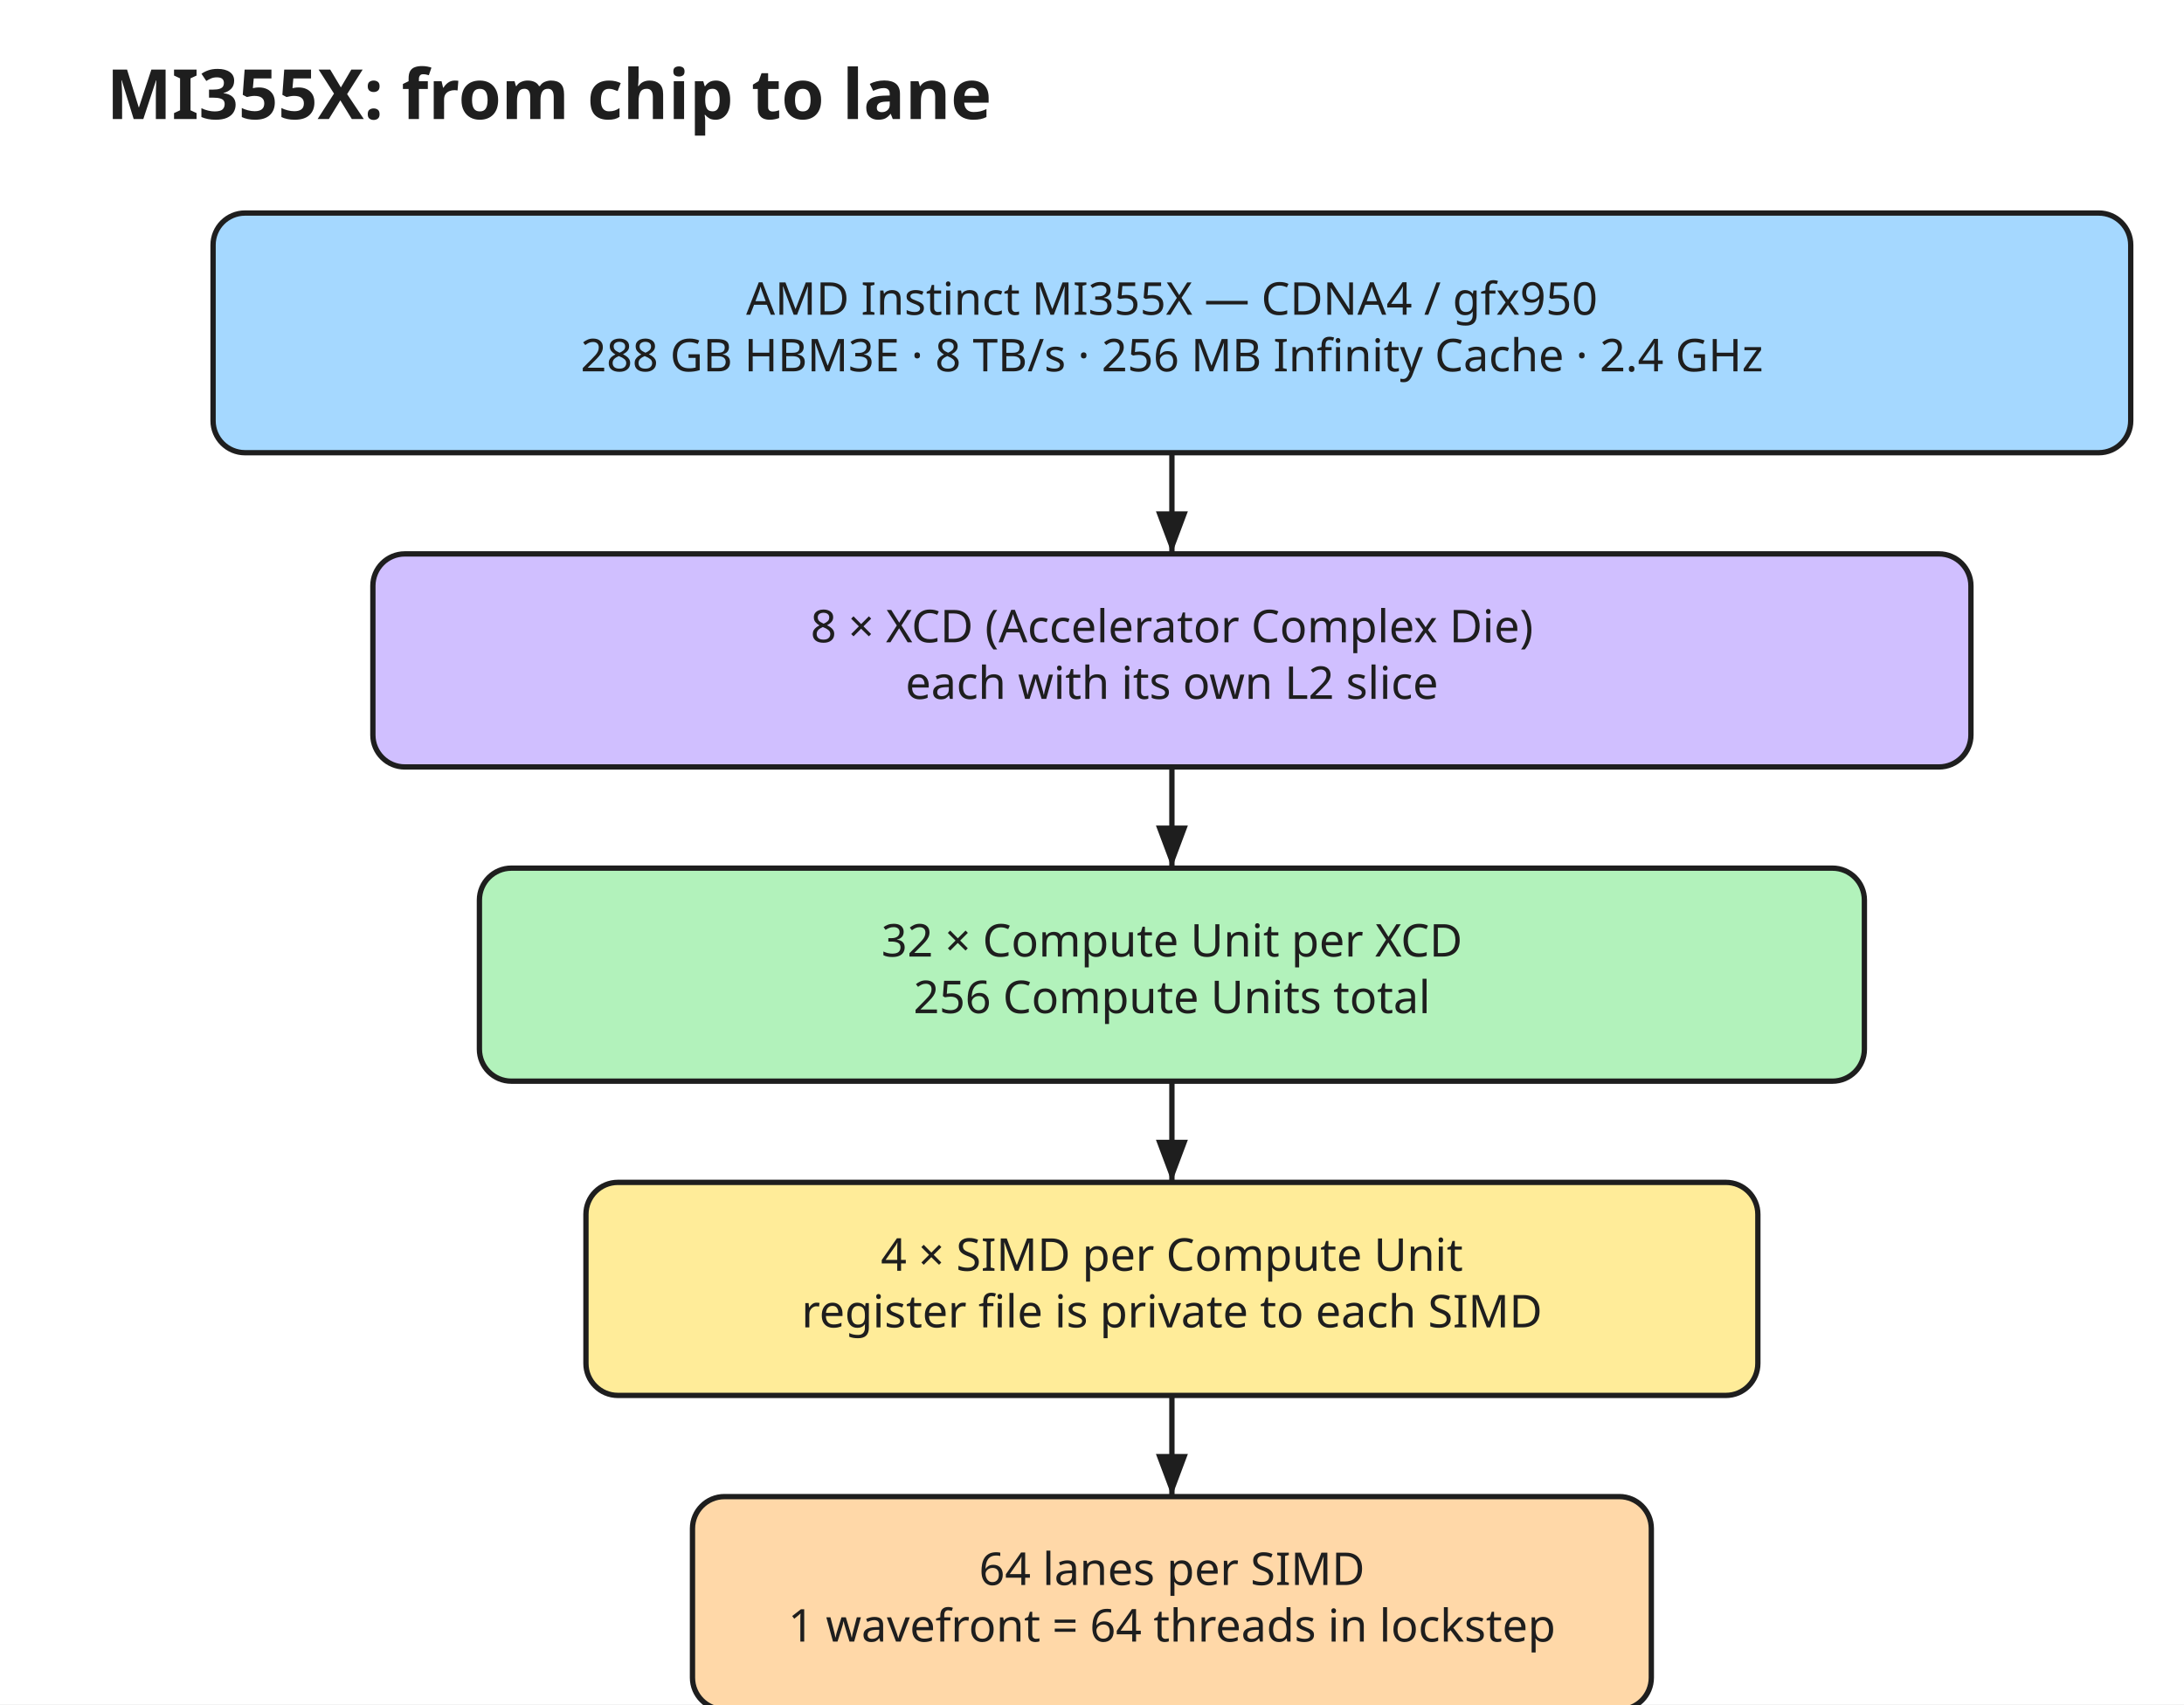
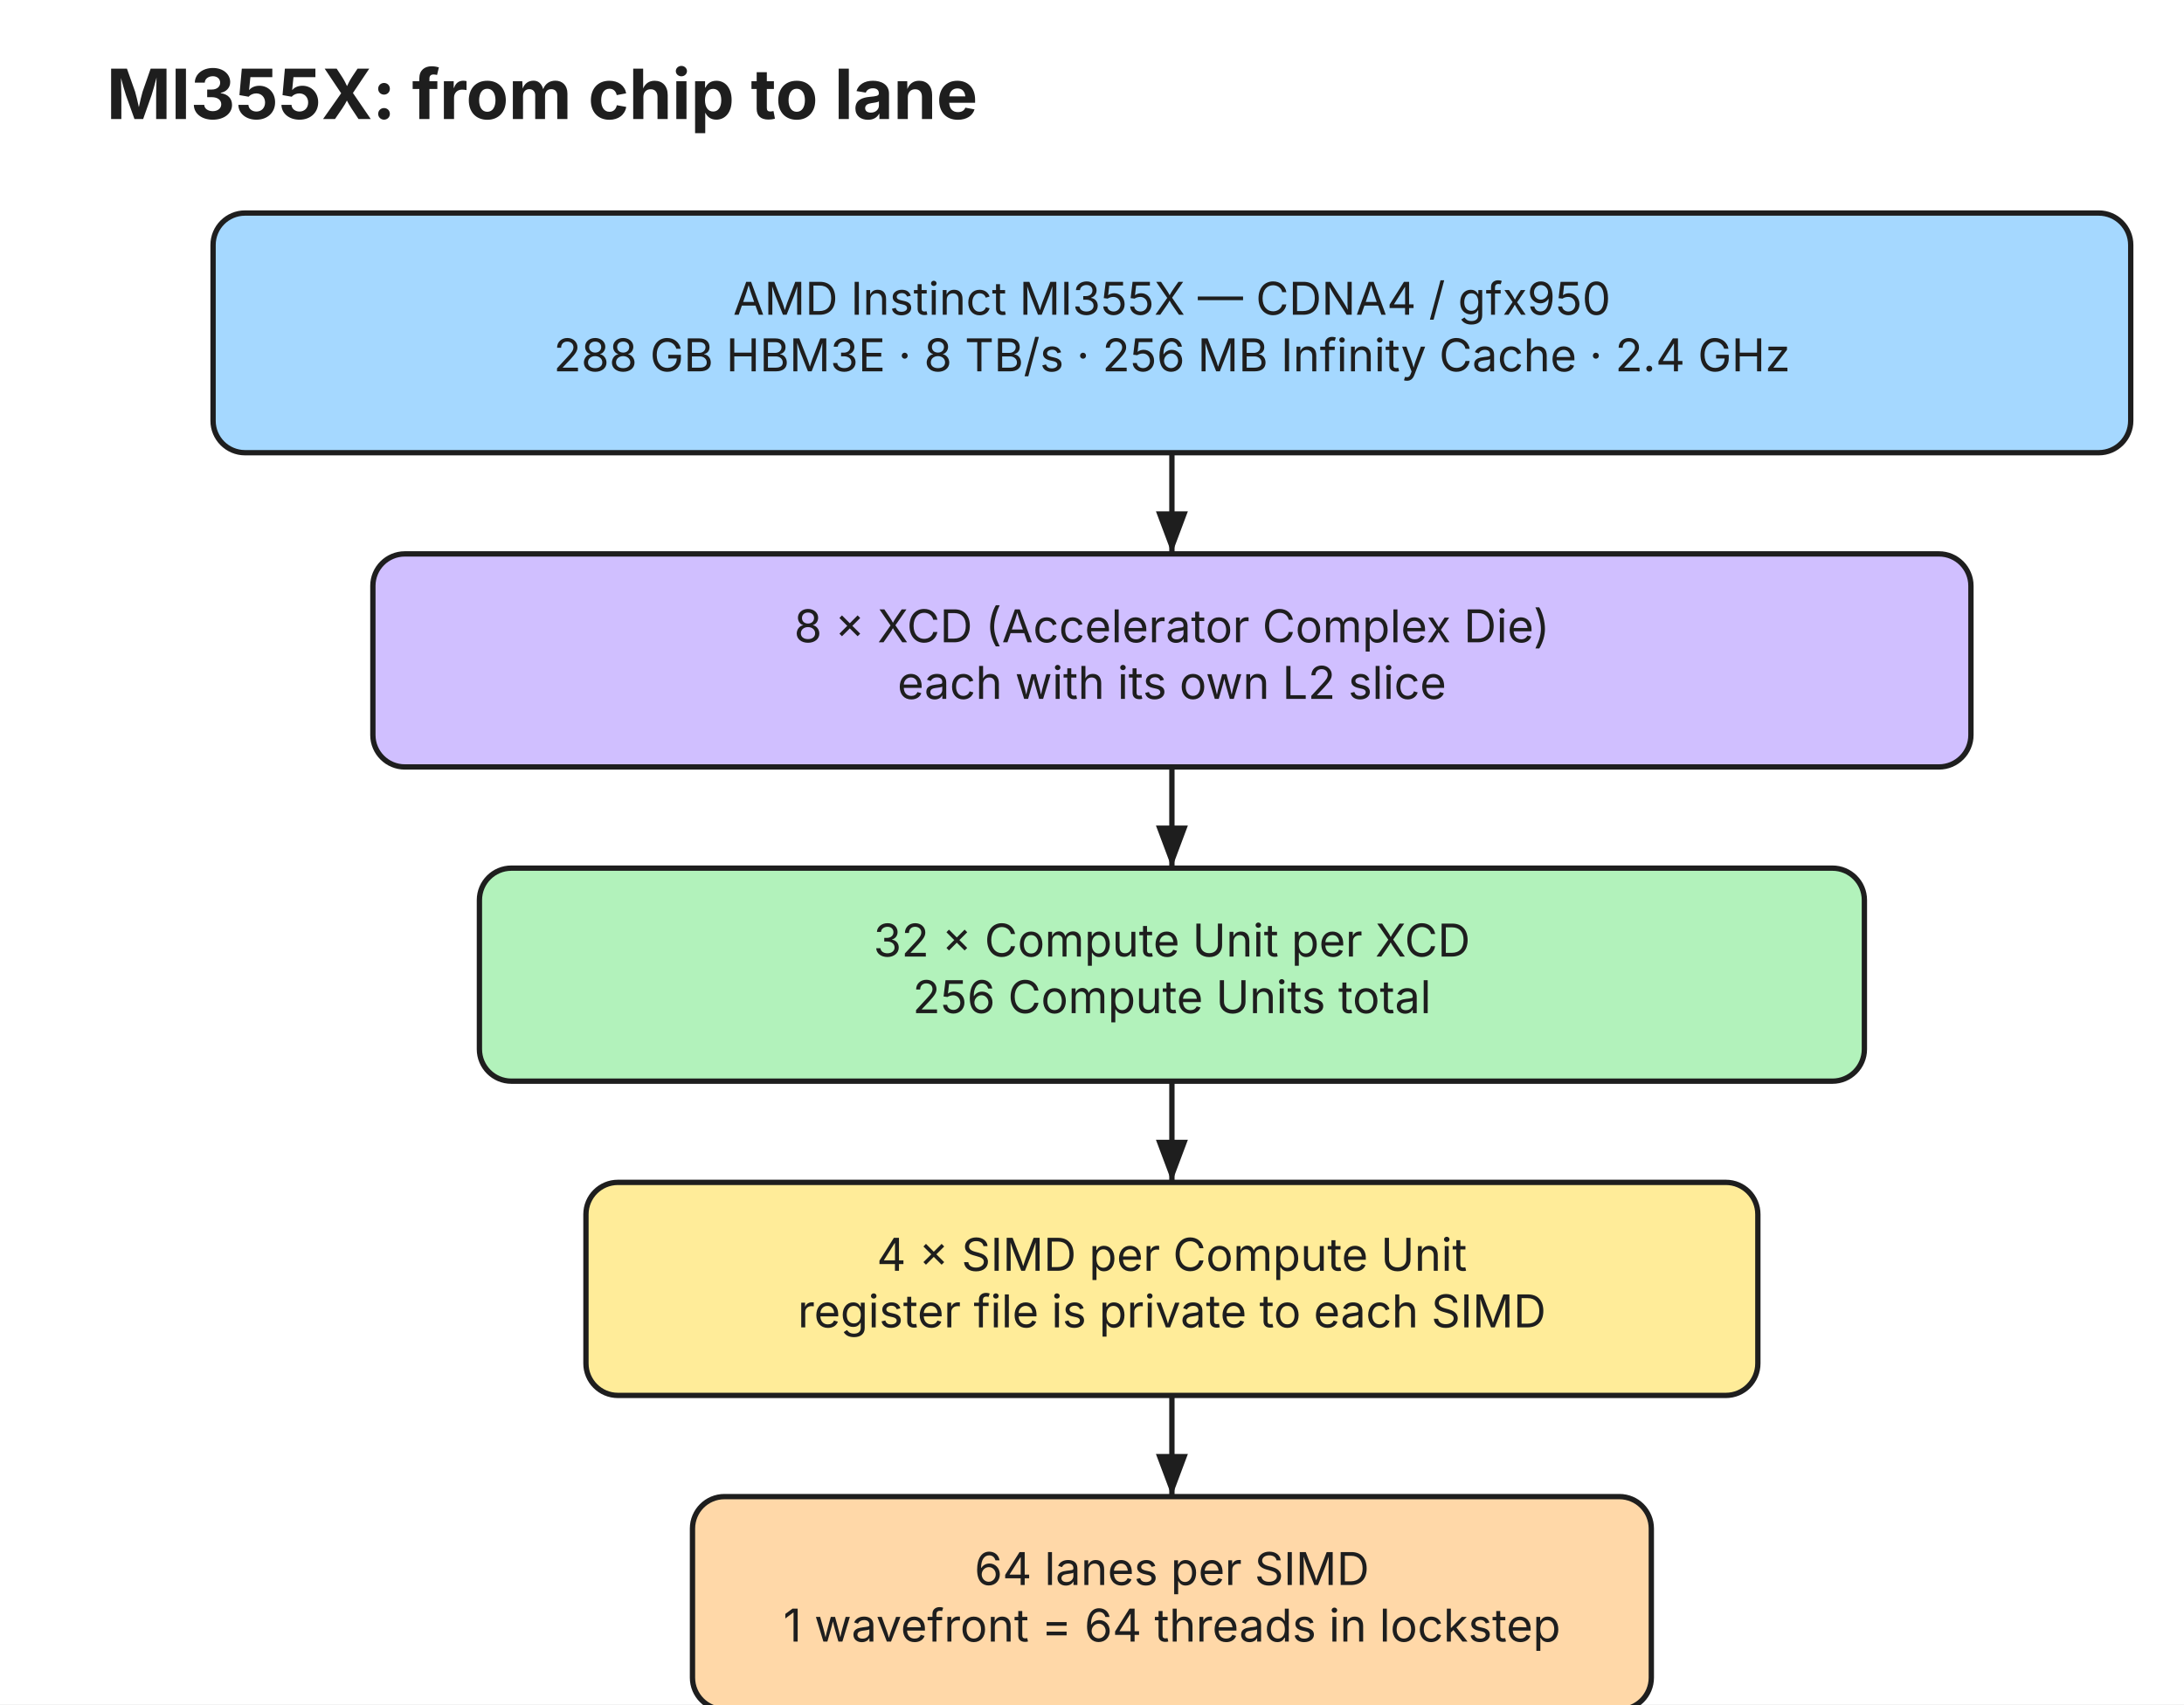
- <svg xmlns="http://www.w3.org/2000/svg" width="820" height="640" viewBox="0 0 820 640" font-family="Comic Sans MS, Segoe Print, sans-serif">
+ <svg xmlns="http://www.w3.org/2000/svg" width="820" height="640" viewBox="0 0 820 640" font-family="system-ui, -apple-system, sans-serif">
  <defs>
    <marker id="ah" markerWidth="10" markerHeight="10" refX="8" refY="3" orient="auto" markerUnits="strokeWidth">
      <path d="M0,0 L8,3 L0,6 Z" fill="#1e1e1e" />
    </marker>
  </defs>
  <rect width="820" height="640" fill="#ffffff" />
  <rect x="80.0" y="80" width="720" height="90" rx="12" fill="#a5d8ff" stroke="#1e1e1e" stroke-width="2" />
  <rect x="140.0" y="208" width="600" height="80" rx="12" fill="#d0bfff" stroke="#1e1e1e" stroke-width="2" />
  <line x1="440.0" y1="170" x2="440.0" y2="208" stroke="#1e1e1e" stroke-width="2" marker-end="url(#ah)" />
  <rect x="180.0" y="326" width="520" height="80" rx="12" fill="#b2f2bb" stroke="#1e1e1e" stroke-width="2" />
  <line x1="440.0" y1="288" x2="440.0" y2="326" stroke="#1e1e1e" stroke-width="2" marker-end="url(#ah)" />
  <rect x="220.0" y="444" width="440" height="80" rx="12" fill="#ffec99" stroke="#1e1e1e" stroke-width="2" />
  <line x1="440.0" y1="406" x2="440.0" y2="444" stroke="#1e1e1e" stroke-width="2" marker-end="url(#ah)" />
  <rect x="260.0" y="562" width="360" height="80" rx="12" fill="#ffd8a8" stroke="#1e1e1e" stroke-width="2" />
  <line x1="440.0" y1="524" x2="440.0" y2="562" stroke="#1e1e1e" stroke-width="2" marker-end="url(#ah)" />
  <text x="40" y="44.7" font-size="26" text-anchor="start" fill="#1e1e1e" font-weight="bold">MI355X: from chip to lane</text>
  <text x="440.0" y="118.2" font-size="17" text-anchor="middle" fill="#1e1e1e" font-weight="normal">AMD Instinct MI355X  —  CDNA4 / gfx950</text>
  <text x="440.0" y="139.45" font-size="17" text-anchor="middle" fill="#1e1e1e" font-weight="normal">288 GB HBM3E · 8 TB/s · 256 MB Infinity Cache · 2.4 GHz</text>
  <text x="440.0" y="241.2" font-size="17" text-anchor="middle" fill="#1e1e1e" font-weight="normal">8 × XCD  (Accelerator Complex Die)</text>
  <text x="440.0" y="262.45" font-size="17" text-anchor="middle" fill="#1e1e1e" font-weight="normal">each with its own L2 slice</text>
  <text x="440.0" y="359.2" font-size="17" text-anchor="middle" fill="#1e1e1e" font-weight="normal">32 × Compute Unit  per XCD</text>
  <text x="440.0" y="380.45" font-size="17" text-anchor="middle" fill="#1e1e1e" font-weight="normal">256 Compute Units total</text>
  <text x="440.0" y="477.2" font-size="17" text-anchor="middle" fill="#1e1e1e" font-weight="normal">4 × SIMD  per Compute Unit</text>
  <text x="440.0" y="498.45" font-size="17" text-anchor="middle" fill="#1e1e1e" font-weight="normal">register file is private to each SIMD</text>
  <text x="440.0" y="595.2" font-size="17" text-anchor="middle" fill="#1e1e1e" font-weight="normal">64 lanes  per SIMD</text>
  <text x="440.0" y="616.45" font-size="17" text-anchor="middle" fill="#1e1e1e" font-weight="normal">1 wavefront = 64 threads in lockstep</text>
</svg>
